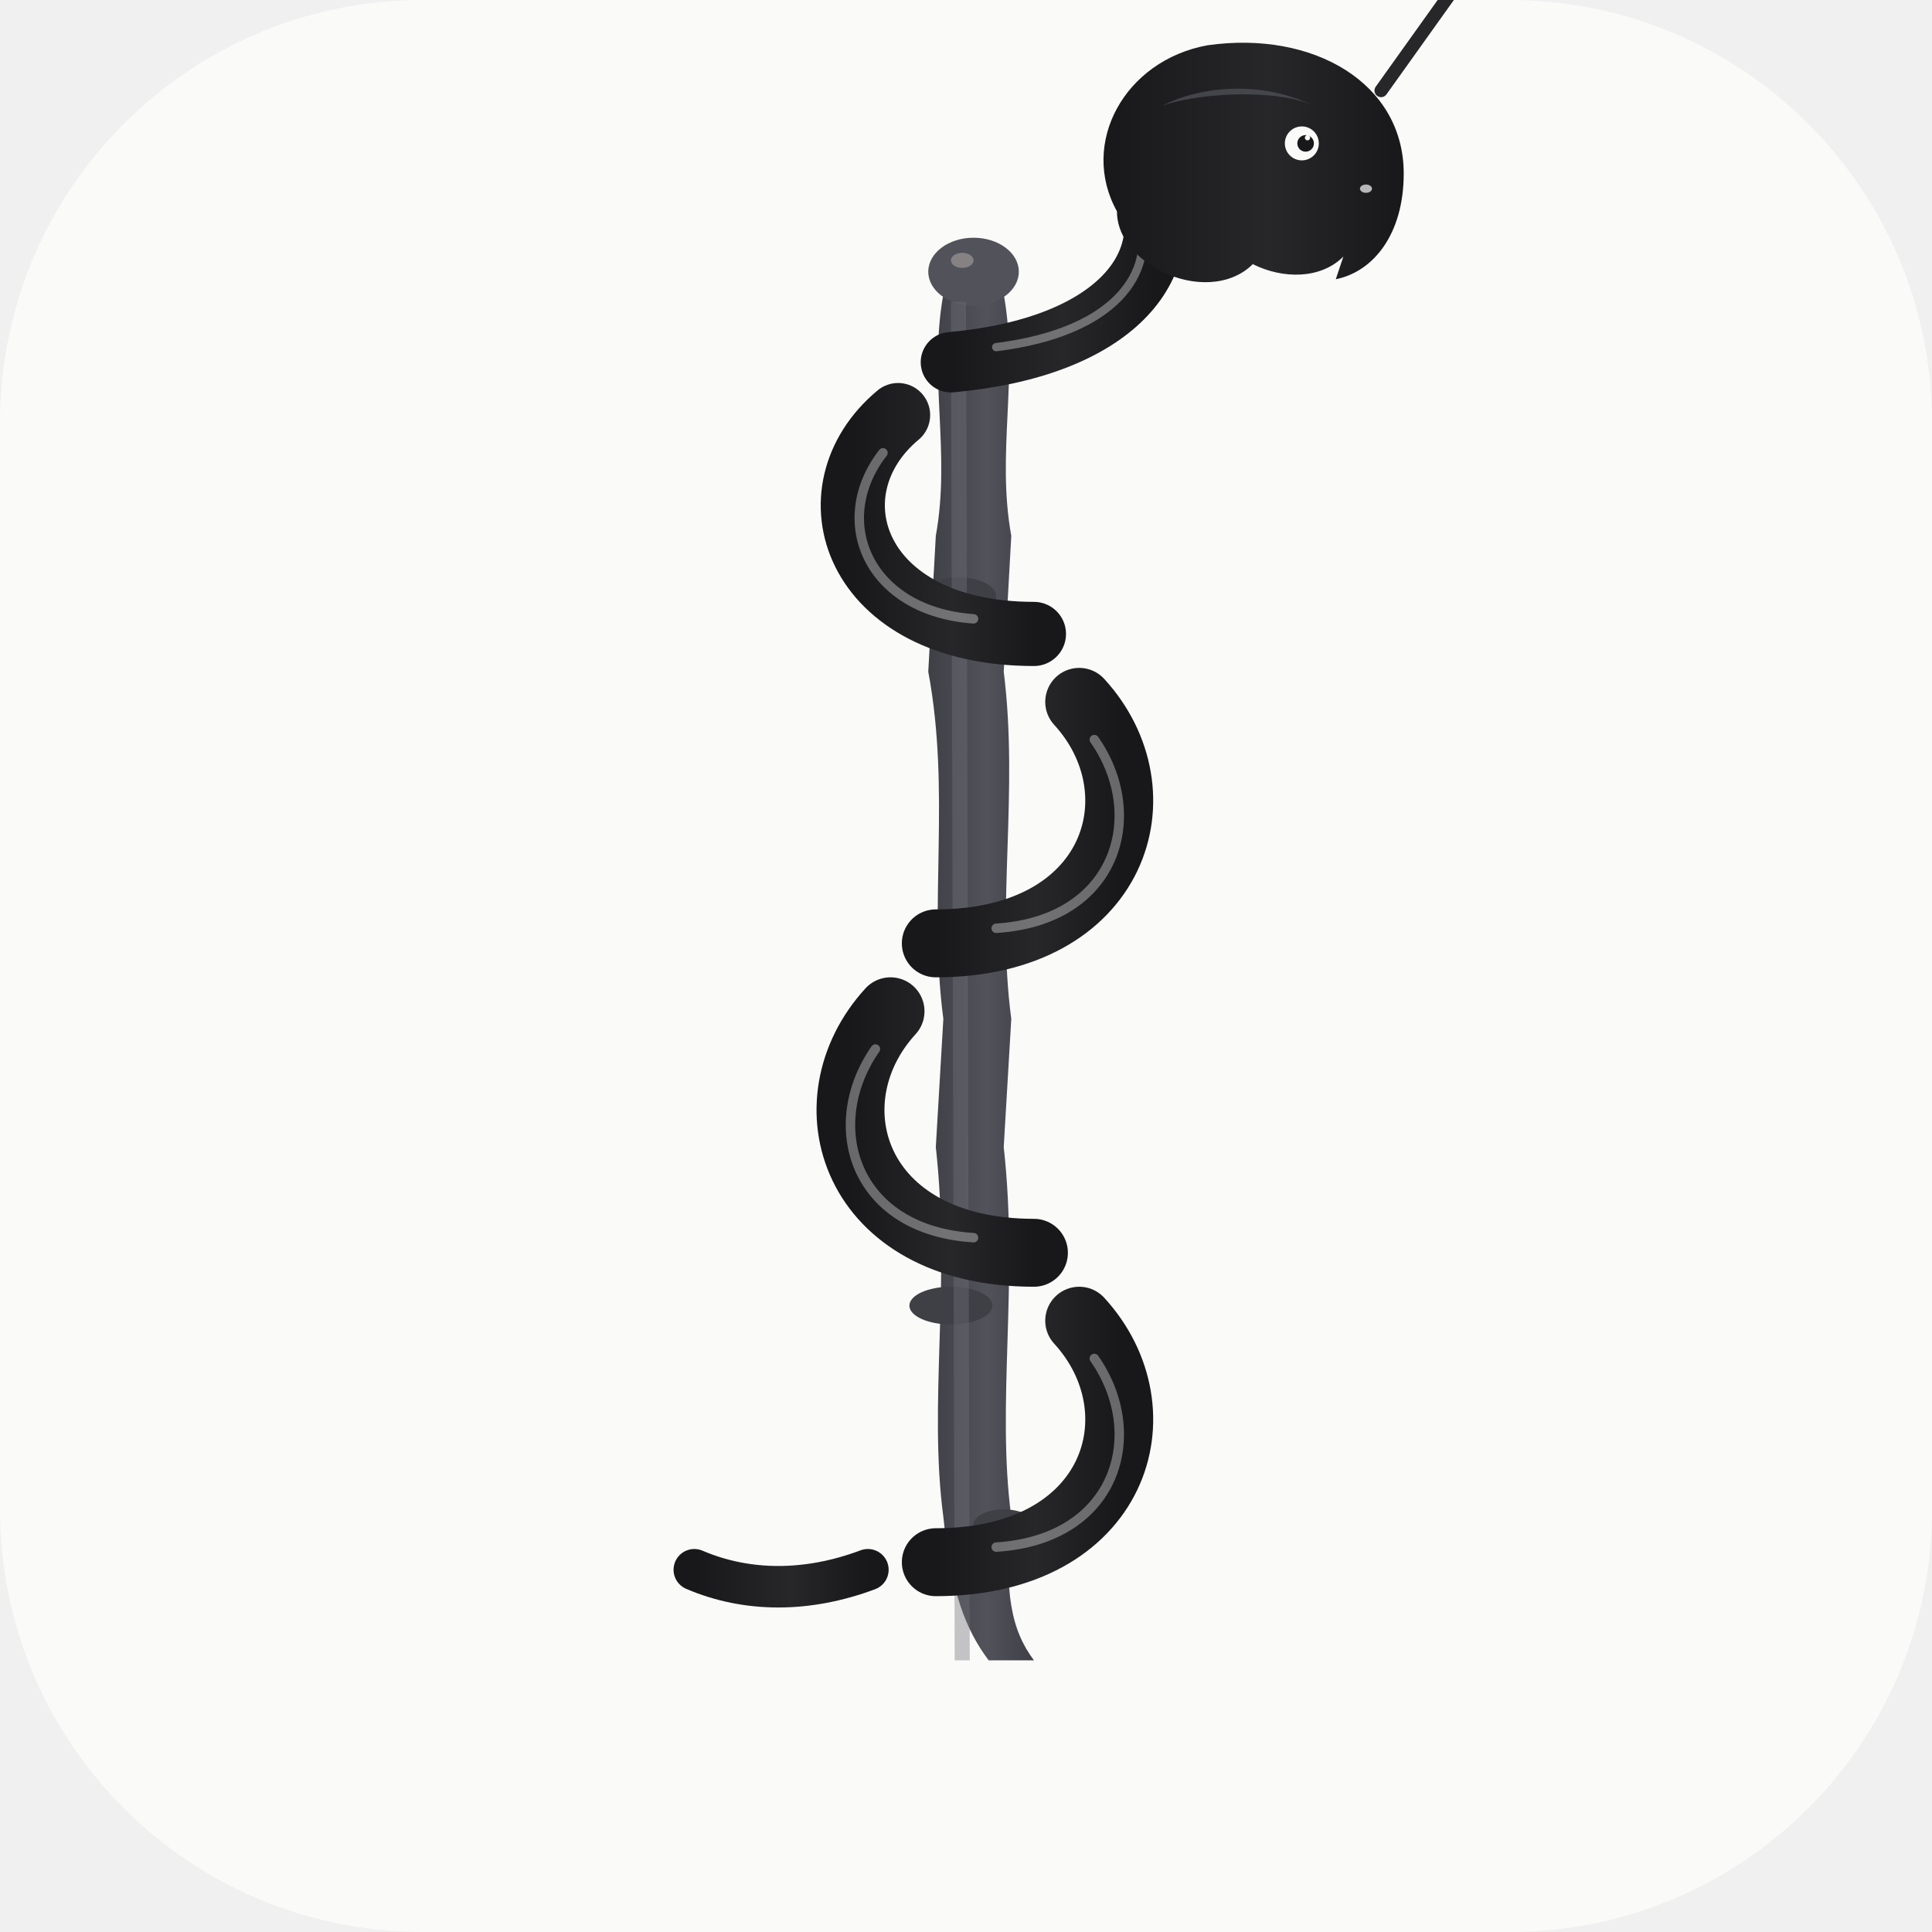
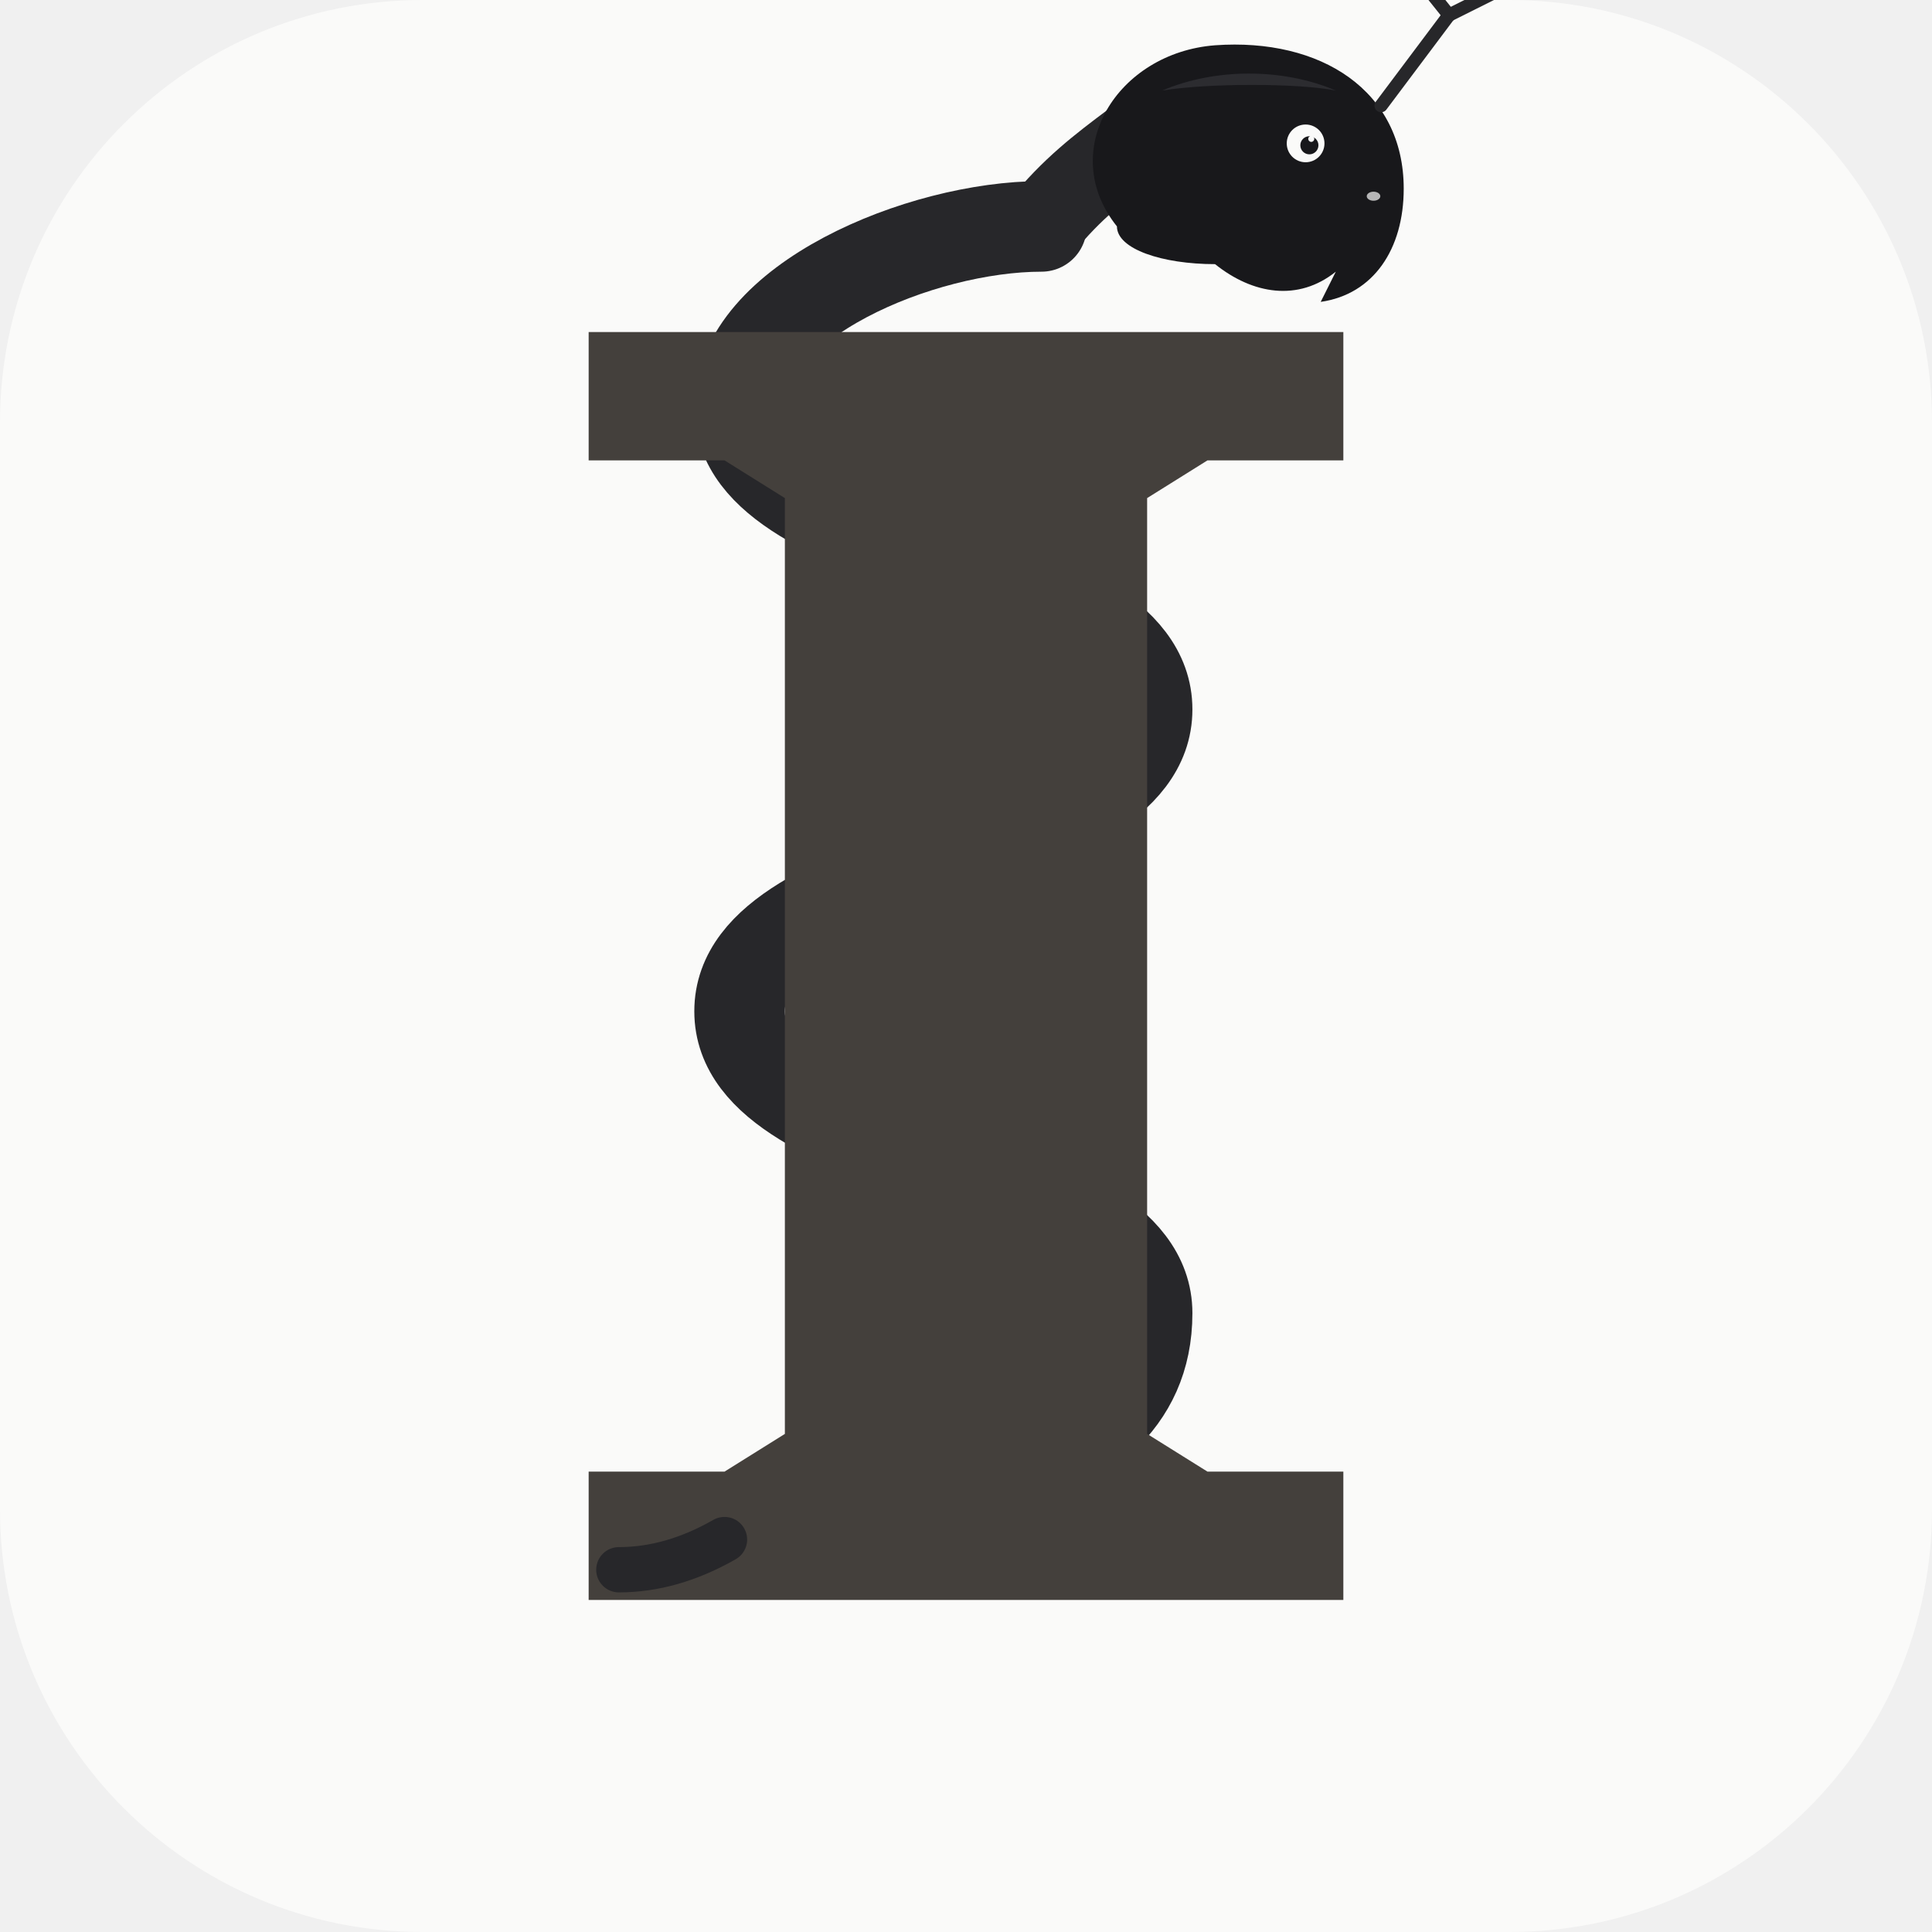
<svg xmlns="http://www.w3.org/2000/svg" viewBox="0 0 512 512" width="512" height="512">
  <rect width="512" height="512" rx="112" fill="#fafaf9" />
-   <defs>
-     <linearGradient id="staffShade" x1="0" y1="0" x2="1" y2="0">
-       <stop offset="0%" stop-color="#3f3f46" />
-       <stop offset="55%" stop-color="#52525b" />
-       <stop offset="100%" stop-color="#3f3f46" />
-     </linearGradient>
-     <linearGradient id="snakeShade" x1="0" y1="0" x2="1" y2="0">
-       <stop offset="0%" stop-color="#18181b" />
-       <stop offset="55%" stop-color="#27272a" />
-       <stop offset="100%" stop-color="#18181b" />
-     </linearGradient>
-   </defs>
+   <path fill="none" stroke="#27272a" stroke-width="24" stroke-linecap="round" d="M 192 408            C 232 396 304 396 304 348            C 304 308 196 308 196 268            C 196 228 304 228 304 188            C 304 148 196 148 196 108            C 196 80 244 60 276 60" />
+   <g fill="#44403c">
+     <path d="       M 156 88       L 356 88       L 356 122       L 320 122       L 304 132       L 304 380       L 320 390       L 356 390       L 356 424       L 156 424       L 156 390       L 192 390       L 208 380       L 208 132       L 192 122       L 156 122       Z" />
+   </g>
  <g>
-     <g>
-       <path fill="url(#staffShade)" d="         M 250 78         C 246 100 252 120 248 142         L 246 178         C 252 210 246 240 250 270         L 248 304         C 252 340 246 372 250 402         C 252 422 256 432 262 440         L 274 440         C 268 432 266 422 268 402         C 264 372 270 340 266 304         L 268 270         C 264 240 270 210 266 178         L 268 142         C 264 120 270 100 266 78         C 264 70 258 68 256 72         C 254 68 252 70 250 78 Z" />
-       <ellipse cx="258" cy="72" rx="12" ry="9" fill="#52525b" />
-       <ellipse cx="255" cy="69" rx="3" ry="2" fill="#a8a29e" opacity="0.6" />
-       <g fill="#3f3f46">
-         <ellipse cx="254" cy="158" rx="10" ry="5" />
-         <ellipse cx="262" cy="248" rx="9" ry="4.5" />
-         <ellipse cx="252" cy="346" rx="11" ry="5" />
-         <ellipse cx="266" cy="404" rx="8" ry="4" />
-       </g>
-       <path fill="#71717a" opacity="0.4" d="         M 256 80 L 257 440 L 253 440 L 252 80 Z" />
-     </g>
-     <path fill="none" stroke="url(#snakeShade)" stroke-width="11" stroke-linecap="round" d="M 230 416 C 214 422 198 422 184 416" />
-     <g>
-       <path fill="none" stroke="url(#snakeShade)" stroke-width="18" stroke-linecap="round" d="M 248 414 C 296 414 308 374 286 350" />
-       <path fill="none" stroke="#ffffff" stroke-width="2.5" opacity="0.35" stroke-linecap="round" d="M 264 410 C 296 408 304 380 290 360" />
-     </g>
-     <g>
-       <path fill="none" stroke="url(#snakeShade)" stroke-width="18" stroke-linecap="round" d="M 274 332 C 226 332 214 292 236 268" />
-       <path fill="none" stroke="#ffffff" stroke-width="2.5" opacity="0.35" stroke-linecap="round" d="M 258 328 C 226 326 218 298 232 278" />
-     </g>
-     <g>
-       <path fill="none" stroke="url(#snakeShade)" stroke-width="18" stroke-linecap="round" d="M 248 250 C 296 250 308 210 286 186" />
-       <path fill="none" stroke="#ffffff" stroke-width="2.5" opacity="0.35" stroke-linecap="round" d="M 264 246 C 296 244 304 216 290 196" />
-     </g>
-     <g>
-       <path fill="none" stroke="url(#snakeShade)" stroke-width="17" stroke-linecap="round" d="M 274 168 C 226 168 214 130 238 110" />
-       <path fill="none" stroke="#ffffff" stroke-width="2.5" opacity="0.35" stroke-linecap="round" d="M 258 164 C 230 162 220 138 234 120" />
-     </g>
-     <g>
-       <path fill="none" stroke="url(#snakeShade)" stroke-width="16" stroke-linecap="round" d="M 252 96 C 296 92 312 70 304 50" />
-       <path fill="none" stroke="#ffffff" stroke-width="2.2" opacity="0.35" stroke-linecap="round" d="M 264 92 C 296 88 306 72 302 58" />
-     </g>
-     <g>
-       <path fill="url(#snakeShade)" d="         M 296 56         C 286 38 298 16 320 12         C 348 8 372 22 372 46         C 372 62 364 72 354 74         L 356 68         C 350 74 340 74 332 70         C 326 76 316 76 308 72         C 300 68 296 62 296 56 Z" />
-       <path fill="#52525b" opacity="0.7" d="         M 308 28 C 320 22 336 22 348 28 C 340 24 320 24 308 28 Z" />
-       <circle cx="345" cy="38" r="4.5" fill="#fafaf9" />
-       <circle cx="346" cy="38" r="2.2" fill="#18181b" />
-       <circle cx="346.5" cy="36.5" r="0.7" fill="#fafaf9" />
-       <ellipse cx="362" cy="50" rx="1.6" ry="1.1" fill="#fafaf9" opacity="0.7" />
-     </g>
-     <g fill="none" stroke="#27272a" stroke-width="3.5" stroke-linecap="round" stroke-linejoin="round">
-       <path d="M 366 24 L 386 -4" />
-       <path d="M 386 -4 L 376 -14" />
-       <path d="M 386 -4 L 396 -10" />
-     </g>
+     <path fill="none" stroke="#27272a" stroke-width="22" stroke-linecap="round" d="M 276 60 C 284 50 292 44 300 38" />
+     <path fill="#18181b" d="       M 296 60       C 280 40 296 14 322 12       C 350 10 372 24 372 50       C 372 66 364 78 350 80       L 354 72       C 344 80 332 78 322 70       C 308 70 296 66 296 60 Z" />
+     <path fill="#3f3f46" opacity="0.5" d="       M 308 24 C 322 18 340 18 354 24 C 344 22 320 22 308 24 Z" />
+     <circle cx="346" cy="38" r="5" fill="#fafaf9" />
+     <circle cx="347" cy="38.5" r="2.4" fill="#18181b" />
+     <circle cx="347.5" cy="36.8" r="0.8" fill="#fafaf9" />
+     <ellipse cx="364" cy="52" rx="1.8" ry="1.2" fill="#fafaf9" opacity="0.7" />
  </g>
+   <g fill="none" stroke="#27272a" stroke-width="3.5" stroke-linecap="round" stroke-linejoin="round">
+     <path d="M 366 28 L 384 4" />
+     <path d="M 384 4 L 376 -6" />
+     <path d="M 384 4 L 396 -2" />
+   </g>
+   <path fill="none" stroke="#27272a" stroke-width="12" stroke-linecap="round" d="M 192 408 Q 178 416 164 416" />
</svg>
